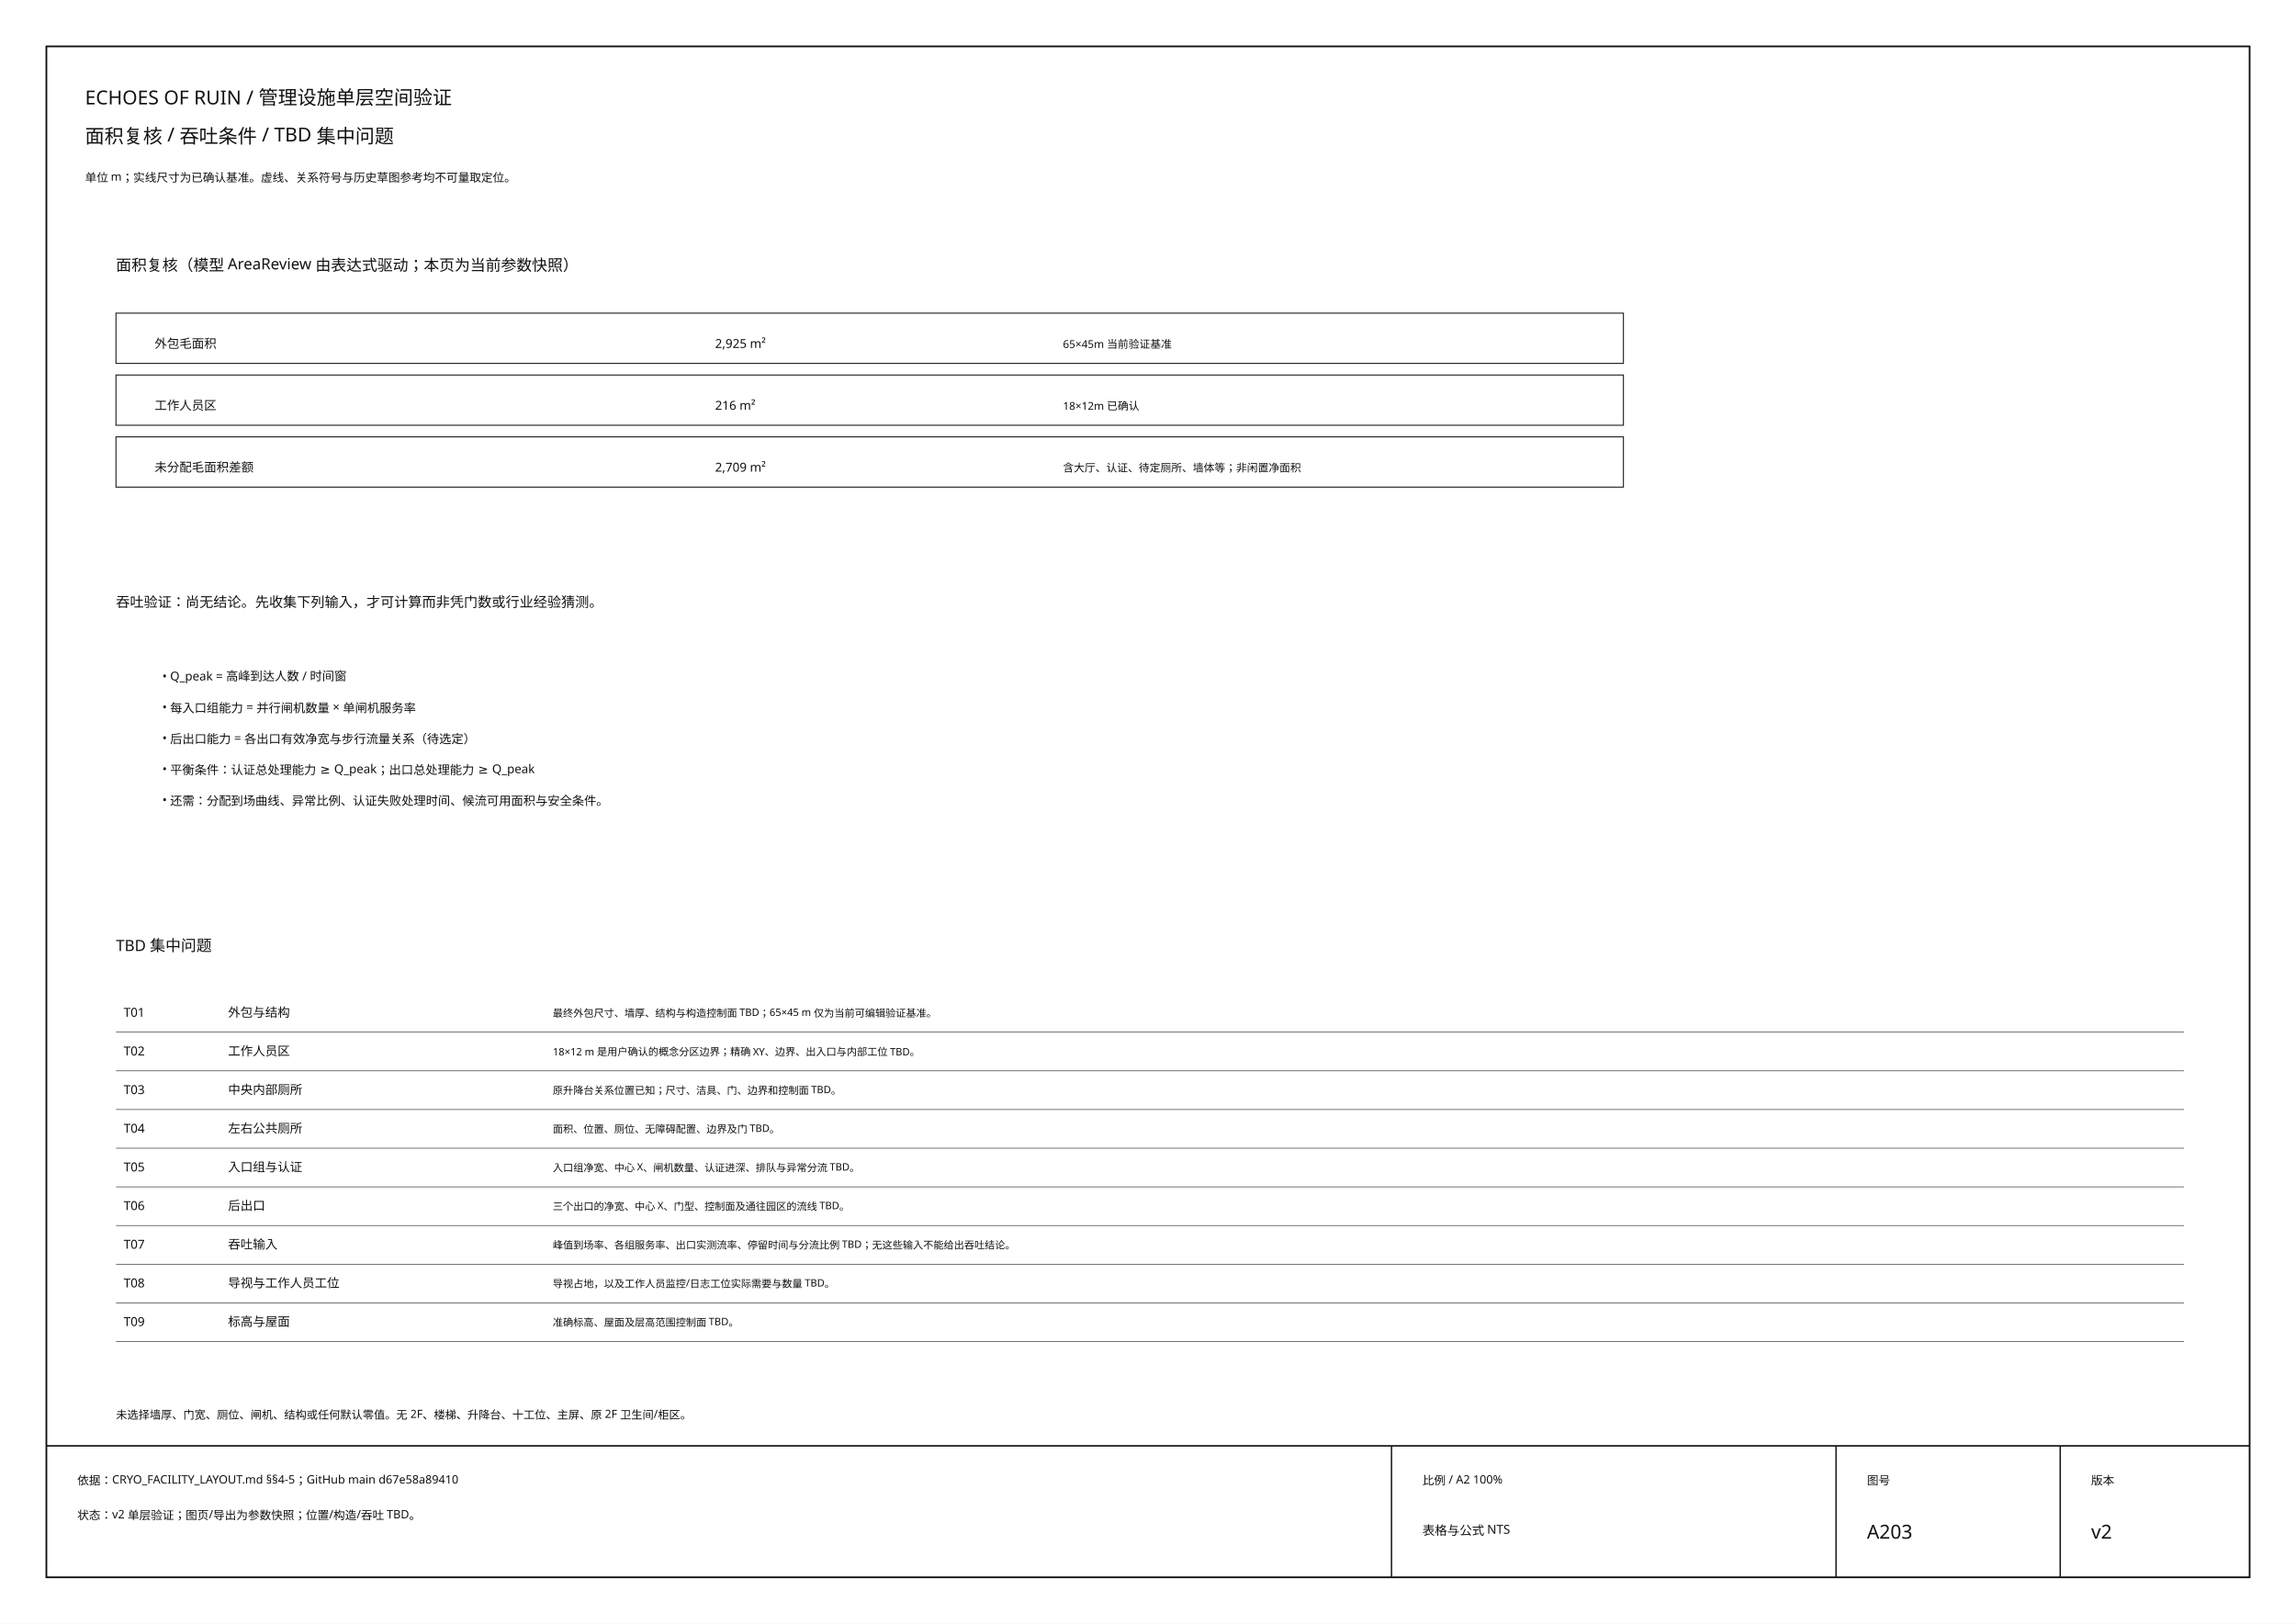
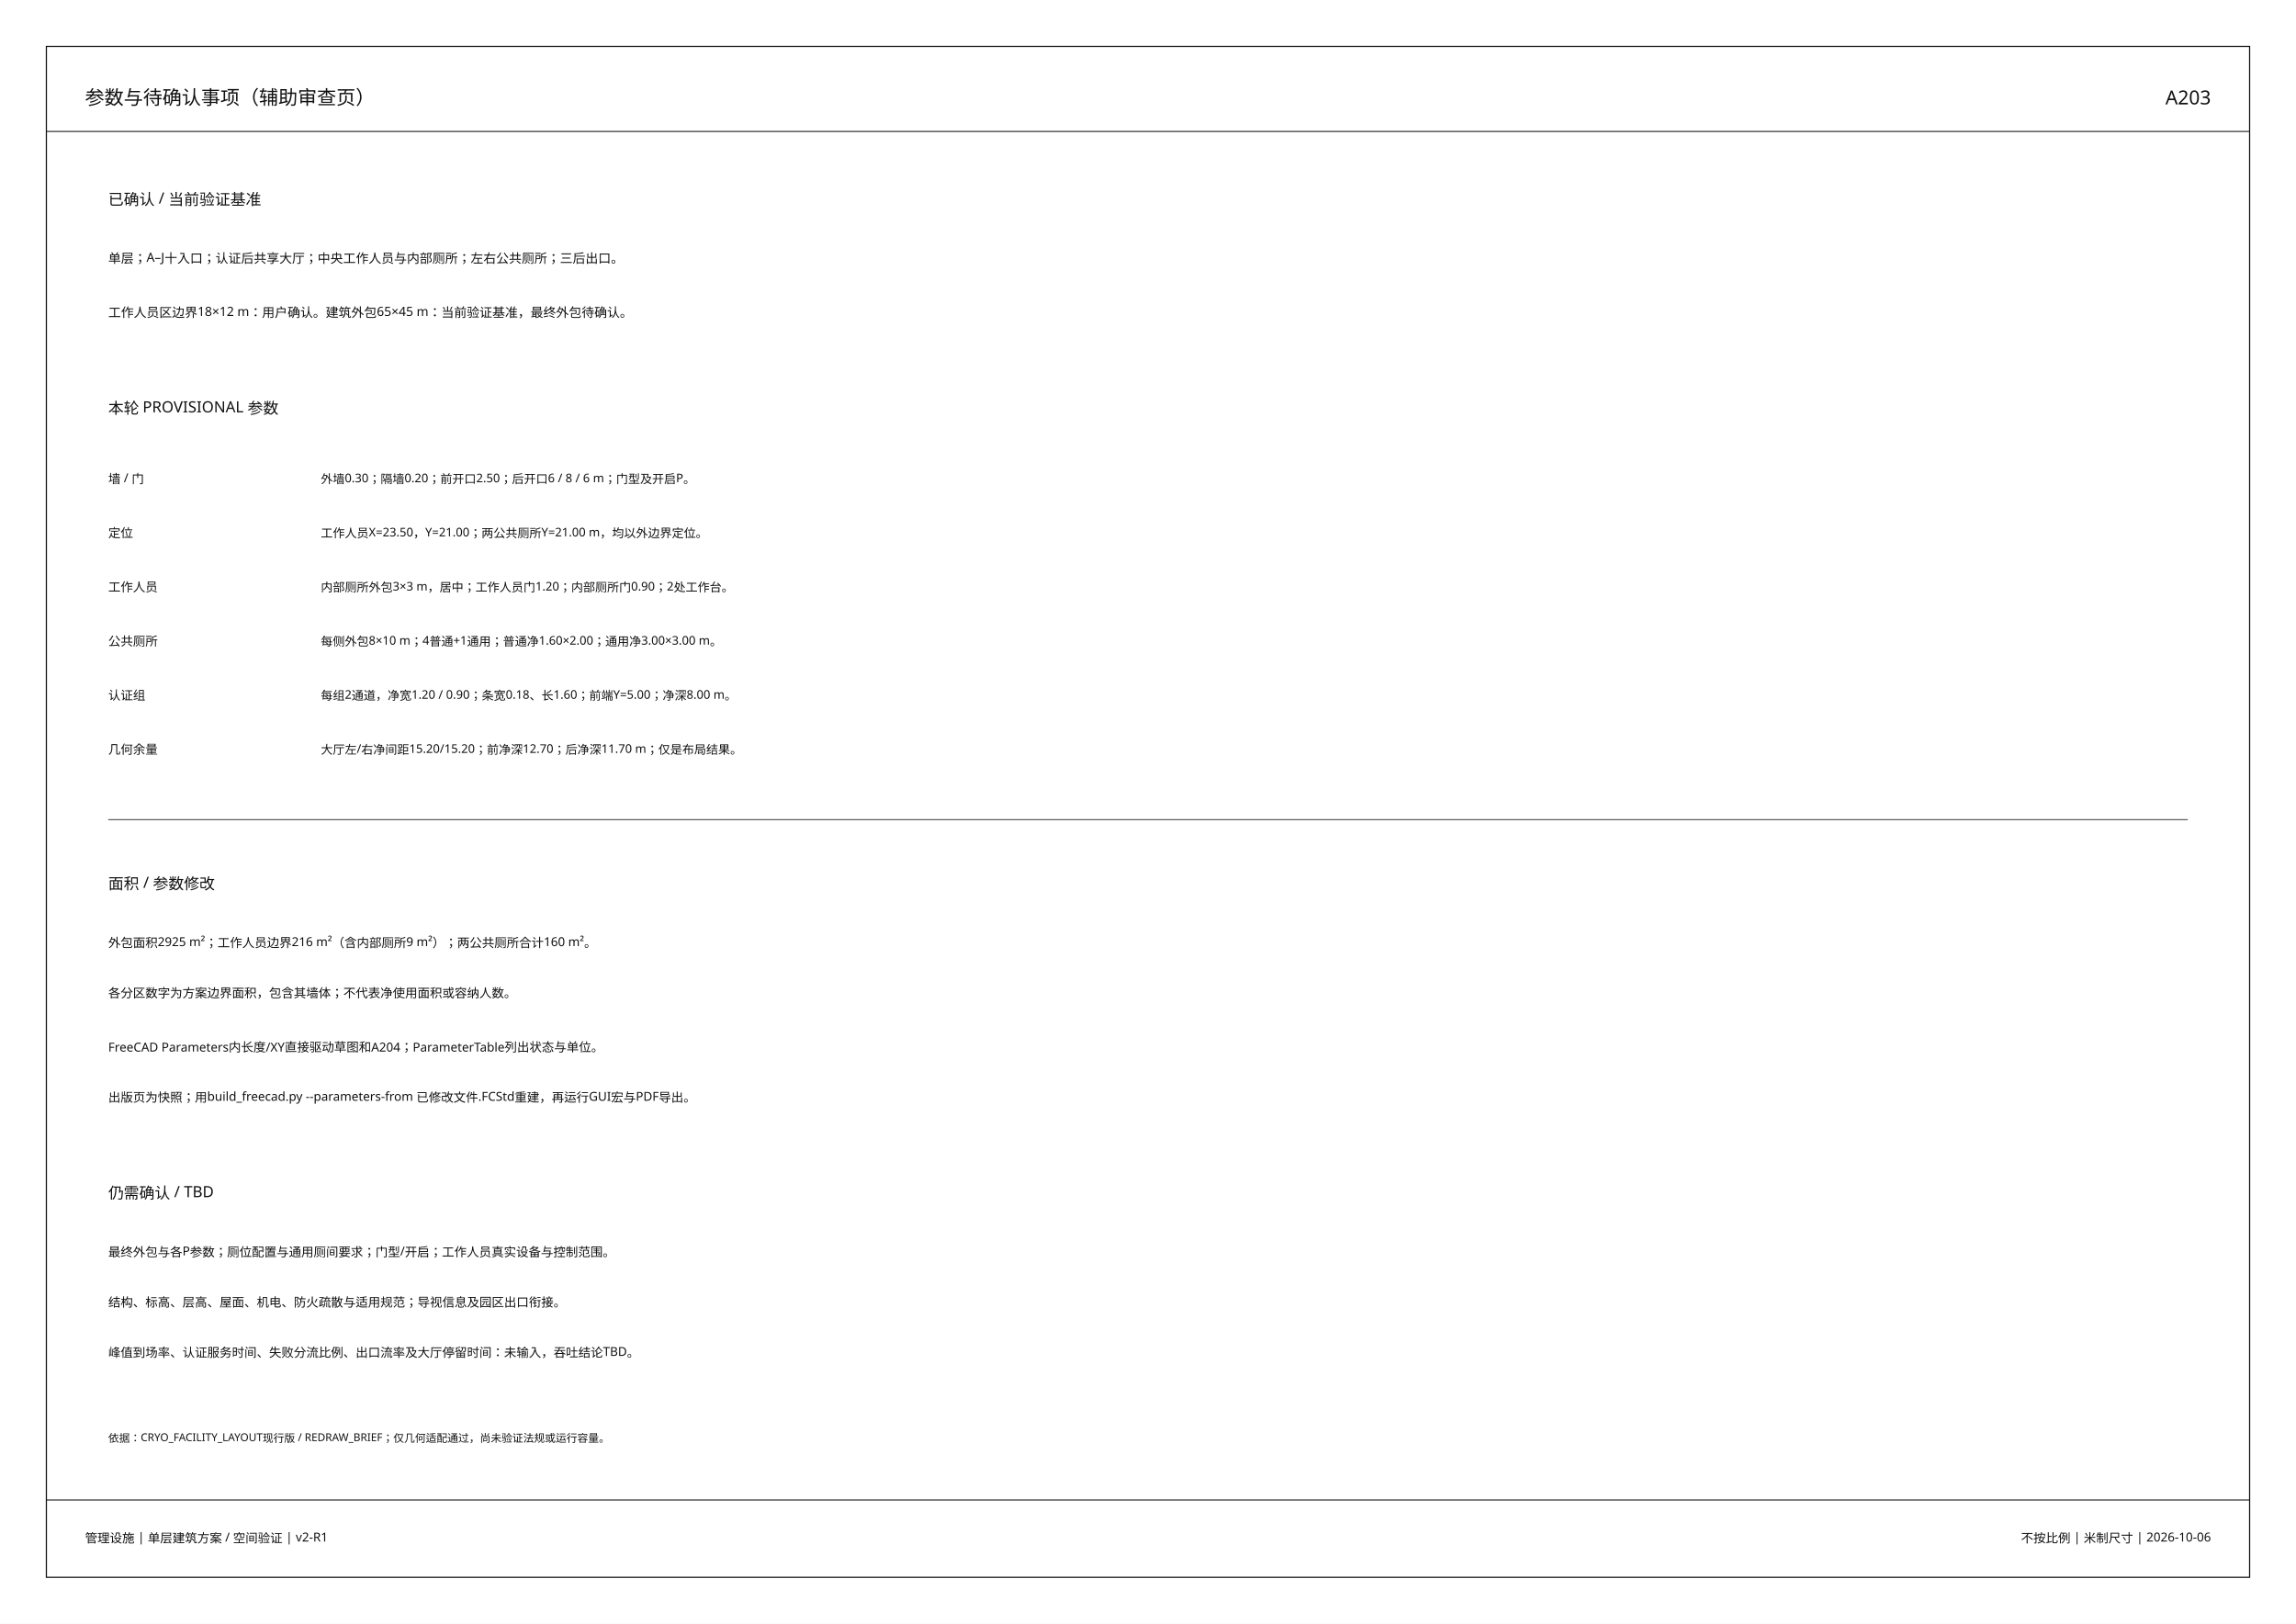
<svg xmlns="http://www.w3.org/2000/svg" width="594mm" height="420mm" viewBox="0 0 594 420">
  <rect width="594" height="420" fill="white" />
-   <rect x="12" y="12" width="570" height="396" stroke="#111" stroke-width="0.45" fill="none" />
-   <text x="22" y="27" font-size="5" font-family="SimSun, Microsoft YaHei, sans-serif" text-anchor="start" fill="#111111">ECHOES OF RUIN / 管理设施单层空间验证</text>
-   <text x="22" y="37" font-size="5" font-family="SimSun, Microsoft YaHei, sans-serif" text-anchor="start" fill="#111111">面积复核 / 吞吐条件 / TBD 集中问题</text>
-   <text x="22" y="47" font-size="3" font-family="SimSun, Microsoft YaHei, sans-serif" text-anchor="start" fill="#111111">单位 m；实线尺寸为已确认基准。虚线、关系符号与历史草图参考均不可量取定位。</text>
-   <line x1="12" y1="374" x2="582" y2="374" stroke="#111" stroke-width="0.4" fill="none" />
-   <line x1="360" y1="374" x2="360" y2="408" stroke="#111" stroke-width="0.35" fill="none" />
-   <line x1="475" y1="374" x2="475" y2="408" stroke="#111" stroke-width="0.35" fill="none" />
-   <line x1="533" y1="374" x2="533" y2="408" stroke="#111" stroke-width="0.35" fill="none" />
-   <text x="20" y="384" font-size="3" font-family="SimSun, Microsoft YaHei, sans-serif" text-anchor="start" fill="#111111">依据：CRYO_FACILITY_LAYOUT.md §§4-5；GitHub main d67e58a89410</text>
-   <text x="20" y="393" font-size="3" font-family="SimSun, Microsoft YaHei, sans-serif" text-anchor="start" fill="#111111">状态：v2 单层验证；图页/导出为参数快照；位置/构造/吞吐 TBD。</text>
-   <text x="368" y="384" font-size="3" font-family="SimSun, Microsoft YaHei, sans-serif" text-anchor="start" fill="#111111">比例 / A2 100%</text>
-   <text x="368" y="397" font-size="3.2" font-family="SimSun, Microsoft YaHei, sans-serif" text-anchor="start" fill="#111111">表格与公式 NTS</text>
-   <text x="483" y="384" font-size="3" font-family="SimSun, Microsoft YaHei, sans-serif" text-anchor="start" fill="#111111">图号</text>
-   <text x="483" y="398" font-size="5" font-family="SimSun, Microsoft YaHei, sans-serif" text-anchor="start" fill="#111111">A203</text>
-   <text x="541" y="384" font-size="3" font-family="SimSun, Microsoft YaHei, sans-serif" text-anchor="start" fill="#111111">版本</text>
-   <text x="541" y="398" font-size="5" font-family="SimSun, Microsoft YaHei, sans-serif" text-anchor="start" fill="#111111">v2</text>
-   <text x="30" y="70" font-size="4" font-family="SimSun, Microsoft YaHei, sans-serif" text-anchor="start" fill="#111111">面积复核（模型 AreaReview 由表达式驱动；本页为当前参数快照）</text>
-   <rect x="30" y="81" width="390" height="13" stroke="#111" stroke-width="0.25" fill="none" />
-   <text x="40" y="90" font-size="3.2" font-family="SimSun, Microsoft YaHei, sans-serif" text-anchor="start" fill="#111111">外包毛面积</text>
-   <text x="185" y="90" font-size="3.2" font-family="SimSun, Microsoft YaHei, sans-serif" text-anchor="start" fill="#111111">2,925 m²</text>
-   <text x="275" y="90" font-size="2.8" font-family="SimSun, Microsoft YaHei, sans-serif" text-anchor="start" fill="#111111">65×45m 当前验证基准</text>
-   <rect x="30" y="97" width="390" height="13" stroke="#111" stroke-width="0.25" fill="none" />
-   <text x="40" y="106" font-size="3.2" font-family="SimSun, Microsoft YaHei, sans-serif" text-anchor="start" fill="#111111">工作人员区</text>
-   <text x="185" y="106" font-size="3.2" font-family="SimSun, Microsoft YaHei, sans-serif" text-anchor="start" fill="#111111">216 m²</text>
-   <text x="275" y="106" font-size="2.8" font-family="SimSun, Microsoft YaHei, sans-serif" text-anchor="start" fill="#111111">18×12m 已确认</text>
-   <rect x="30" y="113" width="390" height="13" stroke="#111" stroke-width="0.25" fill="none" />
-   <text x="40" y="122" font-size="3.2" font-family="SimSun, Microsoft YaHei, sans-serif" text-anchor="start" fill="#111111">未分配毛面积差额</text>
-   <text x="185" y="122" font-size="3.2" font-family="SimSun, Microsoft YaHei, sans-serif" text-anchor="start" fill="#111111">2,709 m²</text>
-   <text x="275" y="122" font-size="2.8" font-family="SimSun, Microsoft YaHei, sans-serif" text-anchor="start" fill="#111111">含大厅、认证、待定厕所、墙体等；非闲置净面积</text>
-   <text x="30" y="157" font-size="3.6" font-family="SimSun, Microsoft YaHei, sans-serif" text-anchor="start" fill="#111111">吞吐验证：尚无结论。先收集下列输入，才可计算而非凭门数或行业经验猜测。</text>
-   <text x="42" y="176" font-size="3.15" font-family="SimSun, Microsoft YaHei, sans-serif" text-anchor="start" fill="#111111">• Q_peak = 高峰到达人数 / 时间窗</text>
-   <text x="42" y="184" font-size="3.15" font-family="SimSun, Microsoft YaHei, sans-serif" text-anchor="start" fill="#111111">• 每入口组能力 = 并行闸机数量 × 单闸机服务率</text>
-   <text x="42" y="192" font-size="3.15" font-family="SimSun, Microsoft YaHei, sans-serif" text-anchor="start" fill="#111111">• 后出口能力 = 各出口有效净宽与步行流量关系（待选定）</text>
-   <text x="42" y="200" font-size="3.15" font-family="SimSun, Microsoft YaHei, sans-serif" text-anchor="start" fill="#111111">• 平衡条件：认证总处理能力 ≥ Q_peak；出口总处理能力 ≥ Q_peak</text>
-   <text x="42" y="208" font-size="3.15" font-family="SimSun, Microsoft YaHei, sans-serif" text-anchor="start" fill="#111111">• 还需：分配到场曲线、异常比例、认证失败处理时间、候流可用面积与安全条件。</text>
-   <text x="30" y="246" font-size="4" font-family="SimSun, Microsoft YaHei, sans-serif" text-anchor="start" fill="#111111">TBD 集中问题</text>
-   <text x="32" y="263" font-size="3.2" font-family="SimSun, Microsoft YaHei, sans-serif" text-anchor="start" fill="#111111">T01</text>
-   <text x="59" y="263" font-size="3.2" font-family="SimSun, Microsoft YaHei, sans-serif" text-anchor="start" fill="#111111">外包与结构</text>
-   <text x="143" y="263" font-size="2.65" font-family="SimSun, Microsoft YaHei, sans-serif" text-anchor="start" fill="#111111">最终外包尺寸、墙厚、结构与构造控制面 TBD；65×45 m 仅为当前可编辑验证基准。</text>
-   <line x1="30" y1="267" x2="565" y2="267" stroke="#111" stroke-width="0.14" fill="none" />
-   <text x="32" y="273" font-size="3.2" font-family="SimSun, Microsoft YaHei, sans-serif" text-anchor="start" fill="#111111">T02</text>
-   <text x="59" y="273" font-size="3.2" font-family="SimSun, Microsoft YaHei, sans-serif" text-anchor="start" fill="#111111">工作人员区</text>
-   <text x="143" y="273" font-size="2.65" font-family="SimSun, Microsoft YaHei, sans-serif" text-anchor="start" fill="#111111">18×12 m 是用户确认的概念分区边界；精确 XY、边界、出入口与内部工位 TBD。</text>
-   <line x1="30" y1="277" x2="565" y2="277" stroke="#111" stroke-width="0.14" fill="none" />
-   <text x="32" y="283" font-size="3.2" font-family="SimSun, Microsoft YaHei, sans-serif" text-anchor="start" fill="#111111">T03</text>
-   <text x="59" y="283" font-size="3.2" font-family="SimSun, Microsoft YaHei, sans-serif" text-anchor="start" fill="#111111">中央内部厕所</text>
-   <text x="143" y="283" font-size="2.65" font-family="SimSun, Microsoft YaHei, sans-serif" text-anchor="start" fill="#111111">原升降台关系位置已知；尺寸、洁具、门、边界和控制面 TBD。</text>
-   <line x1="30" y1="287" x2="565" y2="287" stroke="#111" stroke-width="0.14" fill="none" />
-   <text x="32" y="293" font-size="3.2" font-family="SimSun, Microsoft YaHei, sans-serif" text-anchor="start" fill="#111111">T04</text>
-   <text x="59" y="293" font-size="3.2" font-family="SimSun, Microsoft YaHei, sans-serif" text-anchor="start" fill="#111111">左右公共厕所</text>
-   <text x="143" y="293" font-size="2.65" font-family="SimSun, Microsoft YaHei, sans-serif" text-anchor="start" fill="#111111">面积、位置、厕位、无障碍配置、边界及门 TBD。</text>
-   <line x1="30" y1="297" x2="565" y2="297" stroke="#111" stroke-width="0.14" fill="none" />
-   <text x="32" y="303" font-size="3.2" font-family="SimSun, Microsoft YaHei, sans-serif" text-anchor="start" fill="#111111">T05</text>
-   <text x="59" y="303" font-size="3.2" font-family="SimSun, Microsoft YaHei, sans-serif" text-anchor="start" fill="#111111">入口组与认证</text>
-   <text x="143" y="303" font-size="2.65" font-family="SimSun, Microsoft YaHei, sans-serif" text-anchor="start" fill="#111111">入口组净宽、中心 X、闸机数量、认证进深、排队与异常分流 TBD。</text>
-   <line x1="30" y1="307" x2="565" y2="307" stroke="#111" stroke-width="0.14" fill="none" />
-   <text x="32" y="313" font-size="3.2" font-family="SimSun, Microsoft YaHei, sans-serif" text-anchor="start" fill="#111111">T06</text>
-   <text x="59" y="313" font-size="3.2" font-family="SimSun, Microsoft YaHei, sans-serif" text-anchor="start" fill="#111111">后出口</text>
-   <text x="143" y="313" font-size="2.65" font-family="SimSun, Microsoft YaHei, sans-serif" text-anchor="start" fill="#111111">三个出口的净宽、中心 X、门型、控制面及通往园区的流线 TBD。</text>
-   <line x1="30" y1="317" x2="565" y2="317" stroke="#111" stroke-width="0.14" fill="none" />
-   <text x="32" y="323" font-size="3.2" font-family="SimSun, Microsoft YaHei, sans-serif" text-anchor="start" fill="#111111">T07</text>
-   <text x="59" y="323" font-size="3.2" font-family="SimSun, Microsoft YaHei, sans-serif" text-anchor="start" fill="#111111">吞吐输入</text>
-   <text x="143" y="323" font-size="2.65" font-family="SimSun, Microsoft YaHei, sans-serif" text-anchor="start" fill="#111111">峰值到场率、各组服务率、出口实测流率、停留时间与分流比例 TBD；无这些输入不能给出吞吐结论。</text>
-   <line x1="30" y1="327" x2="565" y2="327" stroke="#111" stroke-width="0.14" fill="none" />
-   <text x="32" y="333" font-size="3.2" font-family="SimSun, Microsoft YaHei, sans-serif" text-anchor="start" fill="#111111">T08</text>
-   <text x="59" y="333" font-size="3.2" font-family="SimSun, Microsoft YaHei, sans-serif" text-anchor="start" fill="#111111">导视与工作人员工位</text>
-   <text x="143" y="333" font-size="2.65" font-family="SimSun, Microsoft YaHei, sans-serif" text-anchor="start" fill="#111111">导视占地，以及工作人员监控/日志工位实际需要与数量 TBD。</text>
-   <line x1="30" y1="337" x2="565" y2="337" stroke="#111" stroke-width="0.14" fill="none" />
-   <text x="32" y="343" font-size="3.2" font-family="SimSun, Microsoft YaHei, sans-serif" text-anchor="start" fill="#111111">T09</text>
-   <text x="59" y="343" font-size="3.2" font-family="SimSun, Microsoft YaHei, sans-serif" text-anchor="start" fill="#111111">标高与屋面</text>
-   <text x="143" y="343" font-size="2.65" font-family="SimSun, Microsoft YaHei, sans-serif" text-anchor="start" fill="#111111">准确标高、屋面及层高范围控制面 TBD。</text>
-   <line x1="30" y1="347" x2="565" y2="347" stroke="#111" stroke-width="0.14" fill="none" />
-   <text x="30" y="367" font-size="2.9" font-family="SimSun, Microsoft YaHei, sans-serif" text-anchor="start" fill="#111111">未选择墙厚、门宽、厕位、闸机、结构或任何默认零值。无 2F、楼梯、升降台、十工位、主屏、原 2F 卫生间/柜区。</text>
+   <rect stroke="#111" stroke-width="0.3" fill="none" x="12" y="12" width="570" height="396" />
+   <text x="22" y="27" font-size="5" font-family="SimSun, Microsoft YaHei, sans-serif" text-anchor="start" fill="#111">参数与待确认事项（辅助审查页）</text>
+   <text x="572" y="27" font-size="5" font-family="SimSun, Microsoft YaHei, sans-serif" text-anchor="end" fill="#111">A203</text>
+   <line stroke="#111" stroke-width="0.25" fill="none" x1="12" y1="34" x2="582" y2="34" />
+   <line stroke="#111" stroke-width="0.25" fill="none" x1="12" y1="388" x2="582" y2="388" />
+   <text x="22" y="399" font-size="3.2" font-family="SimSun, Microsoft YaHei, sans-serif" text-anchor="start" fill="#111">管理设施 | 单层建筑方案 / 空间验证 | v2-R1</text>
+   <text x="572" y="399" font-size="3.2" font-family="SimSun, Microsoft YaHei, sans-serif" text-anchor="end" fill="#111">不按比例 | 米制尺寸 | 2026-10-06</text>
+   <text x="28" y="53" font-size="4" font-family="SimSun, Microsoft YaHei, sans-serif" text-anchor="start" fill="#111">已确认 / 当前验证基准</text>
+   <text x="28" y="68" font-size="3.3" font-family="SimSun, Microsoft YaHei, sans-serif" text-anchor="start" fill="#111">单层；A–J十入口；认证后共享大厅；中央工作人员与内部厕所；左右公共厕所；三后出口。</text>
+   <text x="28" y="82" font-size="3.3" font-family="SimSun, Microsoft YaHei, sans-serif" text-anchor="start" fill="#111">工作人员区边界18×12 m：用户确认。建筑外包65×45 m：当前验证基准，最终外包待确认。</text>
+   <text x="28" y="107" font-size="4" font-family="SimSun, Microsoft YaHei, sans-serif" text-anchor="start" fill="#111">本轮 PROVISIONAL 参数</text>
+   <text x="28" y="125" font-size="3.2" font-family="SimSun, Microsoft YaHei, sans-serif" text-anchor="start" fill="#111">墙 / 门</text>
+   <text x="83" y="125" font-size="3.1" font-family="SimSun, Microsoft YaHei, sans-serif" text-anchor="start" fill="#111">外墙0.30；隔墙0.20；前开口2.50；后开口6 / 8 / 6 m；门型及开启P。</text>
+   <text x="28" y="139" font-size="3.2" font-family="SimSun, Microsoft YaHei, sans-serif" text-anchor="start" fill="#111">定位</text>
+   <text x="83" y="139" font-size="3.1" font-family="SimSun, Microsoft YaHei, sans-serif" text-anchor="start" fill="#111">工作人员X=23.50，Y=21.00；两公共厕所Y=21.00 m，均以外边界定位。</text>
+   <text x="28" y="153" font-size="3.2" font-family="SimSun, Microsoft YaHei, sans-serif" text-anchor="start" fill="#111">工作人员</text>
+   <text x="83" y="153" font-size="3.1" font-family="SimSun, Microsoft YaHei, sans-serif" text-anchor="start" fill="#111">内部厕所外包3×3 m，居中；工作人员门1.20；内部厕所门0.90；2处工作台。</text>
+   <text x="28" y="167" font-size="3.2" font-family="SimSun, Microsoft YaHei, sans-serif" text-anchor="start" fill="#111">公共厕所</text>
+   <text x="83" y="167" font-size="3.1" font-family="SimSun, Microsoft YaHei, sans-serif" text-anchor="start" fill="#111">每侧外包8×10 m；4普通+1通用；普通净1.60×2.00；通用净3.00×3.00 m。</text>
+   <text x="28" y="181" font-size="3.2" font-family="SimSun, Microsoft YaHei, sans-serif" text-anchor="start" fill="#111">认证组</text>
+   <text x="83" y="181" font-size="3.1" font-family="SimSun, Microsoft YaHei, sans-serif" text-anchor="start" fill="#111">每组2通道，净宽1.20 / 0.90；条宽0.18、长1.60；前端Y=5.00；净深8.00 m。</text>
+   <text x="28" y="195" font-size="3.2" font-family="SimSun, Microsoft YaHei, sans-serif" text-anchor="start" fill="#111">几何余量</text>
+   <text x="83" y="195" font-size="3.1" font-family="SimSun, Microsoft YaHei, sans-serif" text-anchor="start" fill="#111">大厅左/右净间距15.20/15.20；前净深12.70；后净深11.70 m；仅是布局结果。</text>
+   <line stroke="#111" stroke-width="0.2" fill="none" x1="28" y1="212" x2="566" y2="212" />
+   <text x="28" y="230" font-size="4" font-family="SimSun, Microsoft YaHei, sans-serif" text-anchor="start" fill="#111">面积 / 参数修改</text>
+   <text x="28" y="245" font-size="3.2" font-family="SimSun, Microsoft YaHei, sans-serif" text-anchor="start" fill="#111">外包面积2925 m²；工作人员边界216 m²（含内部厕所9 m²）；两公共厕所合计160 m²。</text>
+   <text x="28" y="258" font-size="3.2" font-family="SimSun, Microsoft YaHei, sans-serif" text-anchor="start" fill="#111">各分区数字为方案边界面积，包含其墙体；不代表净使用面积或容纳人数。</text>
+   <text x="28" y="272" font-size="3.2" font-family="SimSun, Microsoft YaHei, sans-serif" text-anchor="start" fill="#111">FreeCAD Parameters内长度/XY直接驱动草图和A204；ParameterTable列出状态与单位。</text>
+   <text x="28" y="285" font-size="3.2" font-family="SimSun, Microsoft YaHei, sans-serif" text-anchor="start" fill="#111">出版页为快照；用build_freecad.py --parameters-from 已修改文件.FCStd重建，再运行GUI宏与PDF导出。</text>
+   <text x="28" y="310" font-size="4" font-family="SimSun, Microsoft YaHei, sans-serif" text-anchor="start" fill="#111">仍需确认 / TBD</text>
+   <text x="28" y="325" font-size="3.2" font-family="SimSun, Microsoft YaHei, sans-serif" text-anchor="start" fill="#111">最终外包与各P参数；厕位配置与通用厕间要求；门型/开启；工作人员真实设备与控制范围。</text>
+   <text x="28" y="338" font-size="3.2" font-family="SimSun, Microsoft YaHei, sans-serif" text-anchor="start" fill="#111">结构、标高、层高、屋面、机电、防火疏散与适用规范；导视信息及园区出口衔接。</text>
+   <text x="28" y="351" font-size="3.2" font-family="SimSun, Microsoft YaHei, sans-serif" text-anchor="start" fill="#111">峰值到场率、认证服务时间、失败分流比例、出口流率及大厅停留时间：未输入，吞吐结论TBD。</text>
+   <text x="28" y="373" font-size="2.8" font-family="SimSun, Microsoft YaHei, sans-serif" text-anchor="start" fill="#111">依据：CRYO_FACILITY_LAYOUT现行版 / REDRAW_BRIEF；仅几何适配通过，尚未验证法规或运行容量。</text>
</svg>
